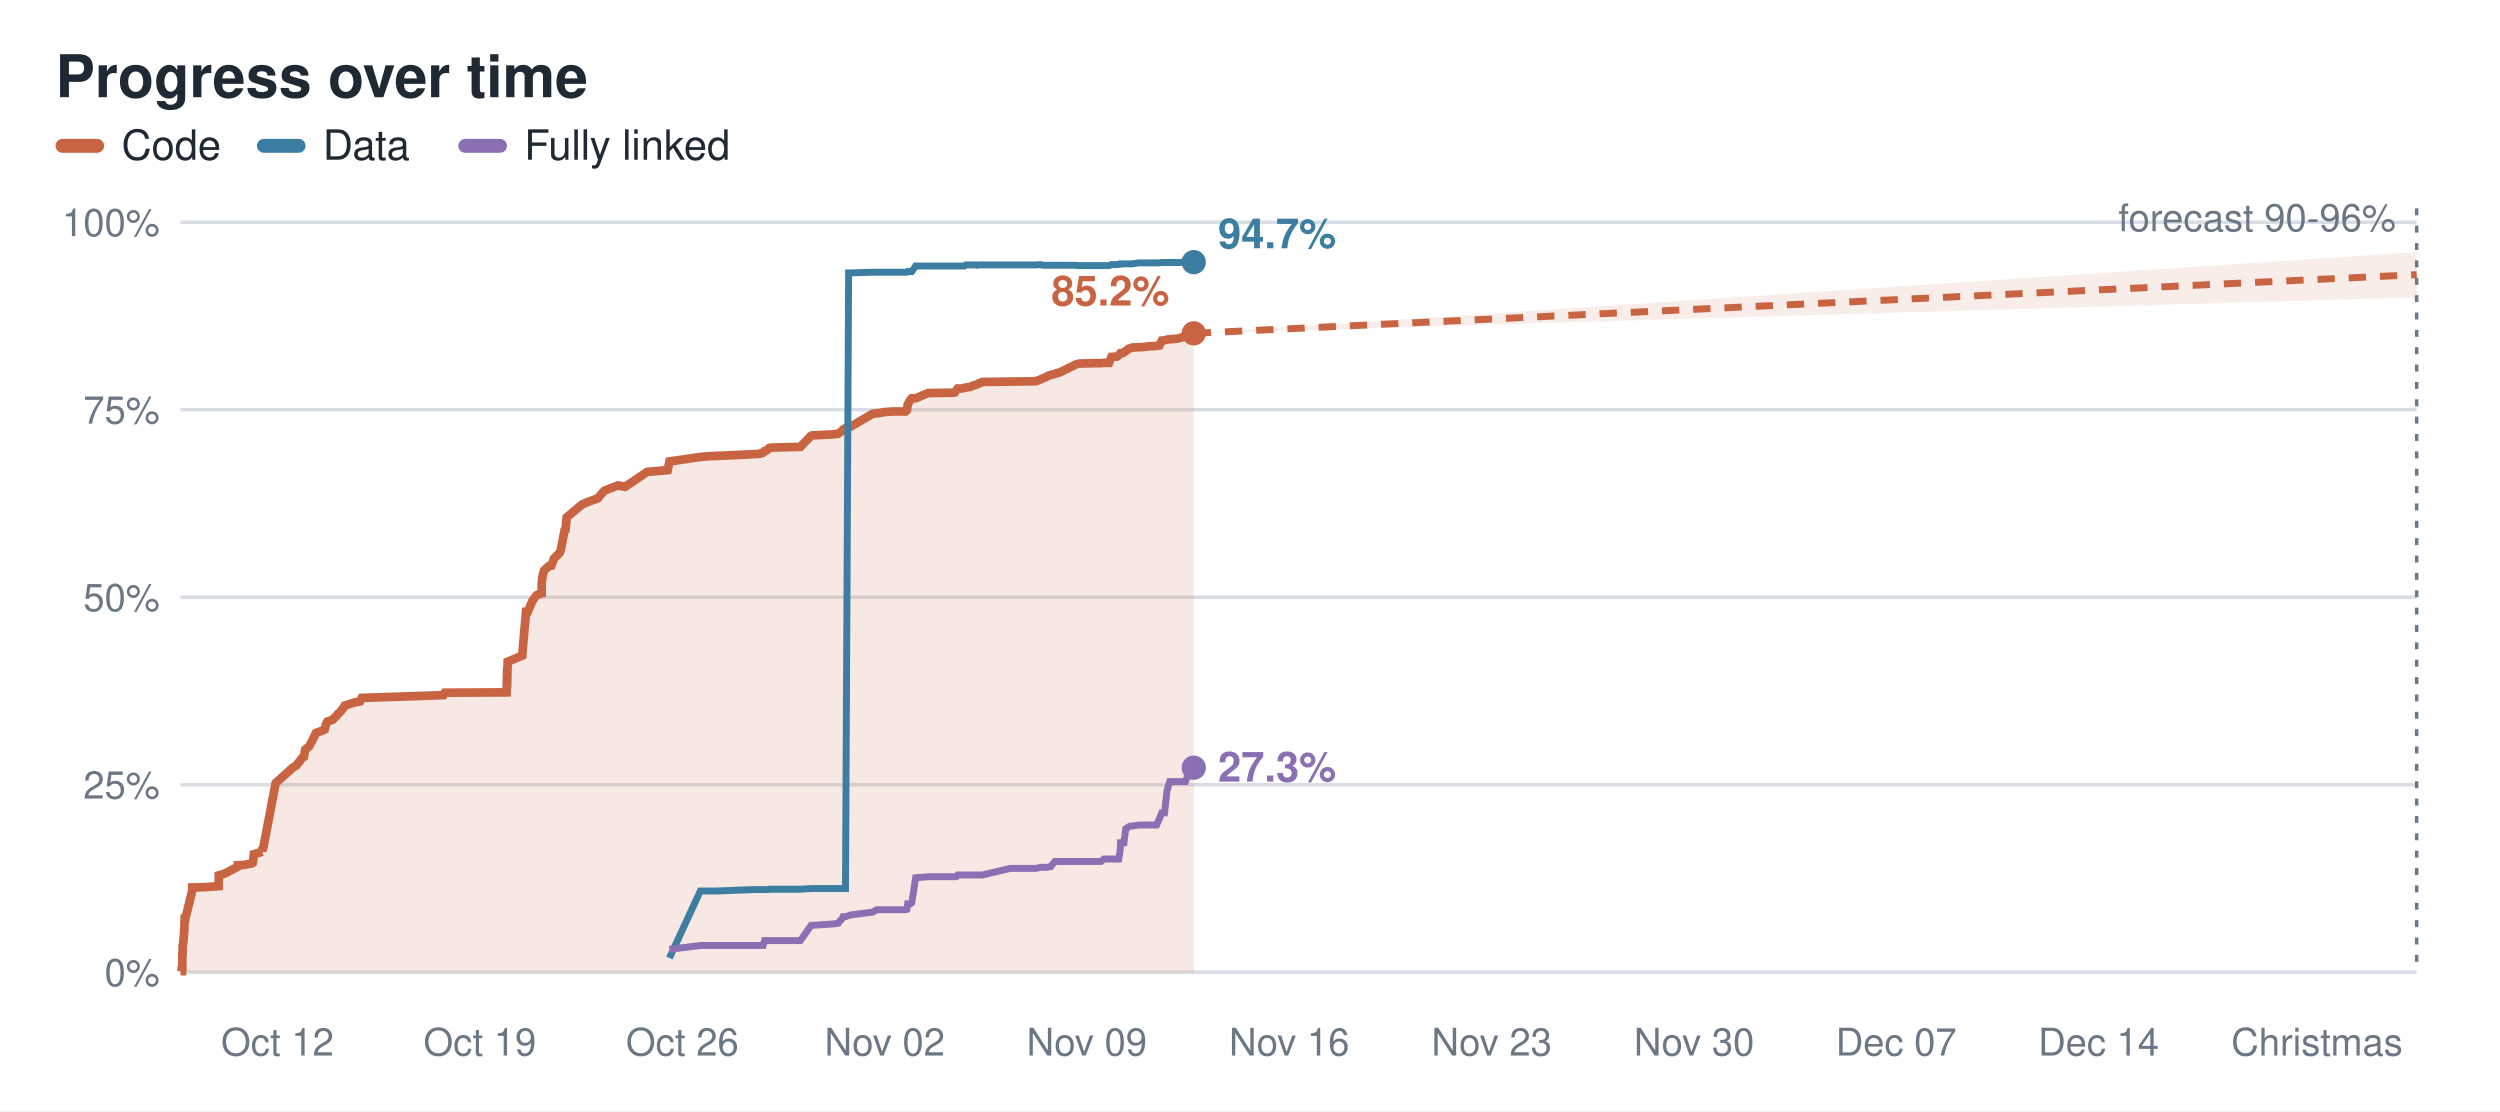
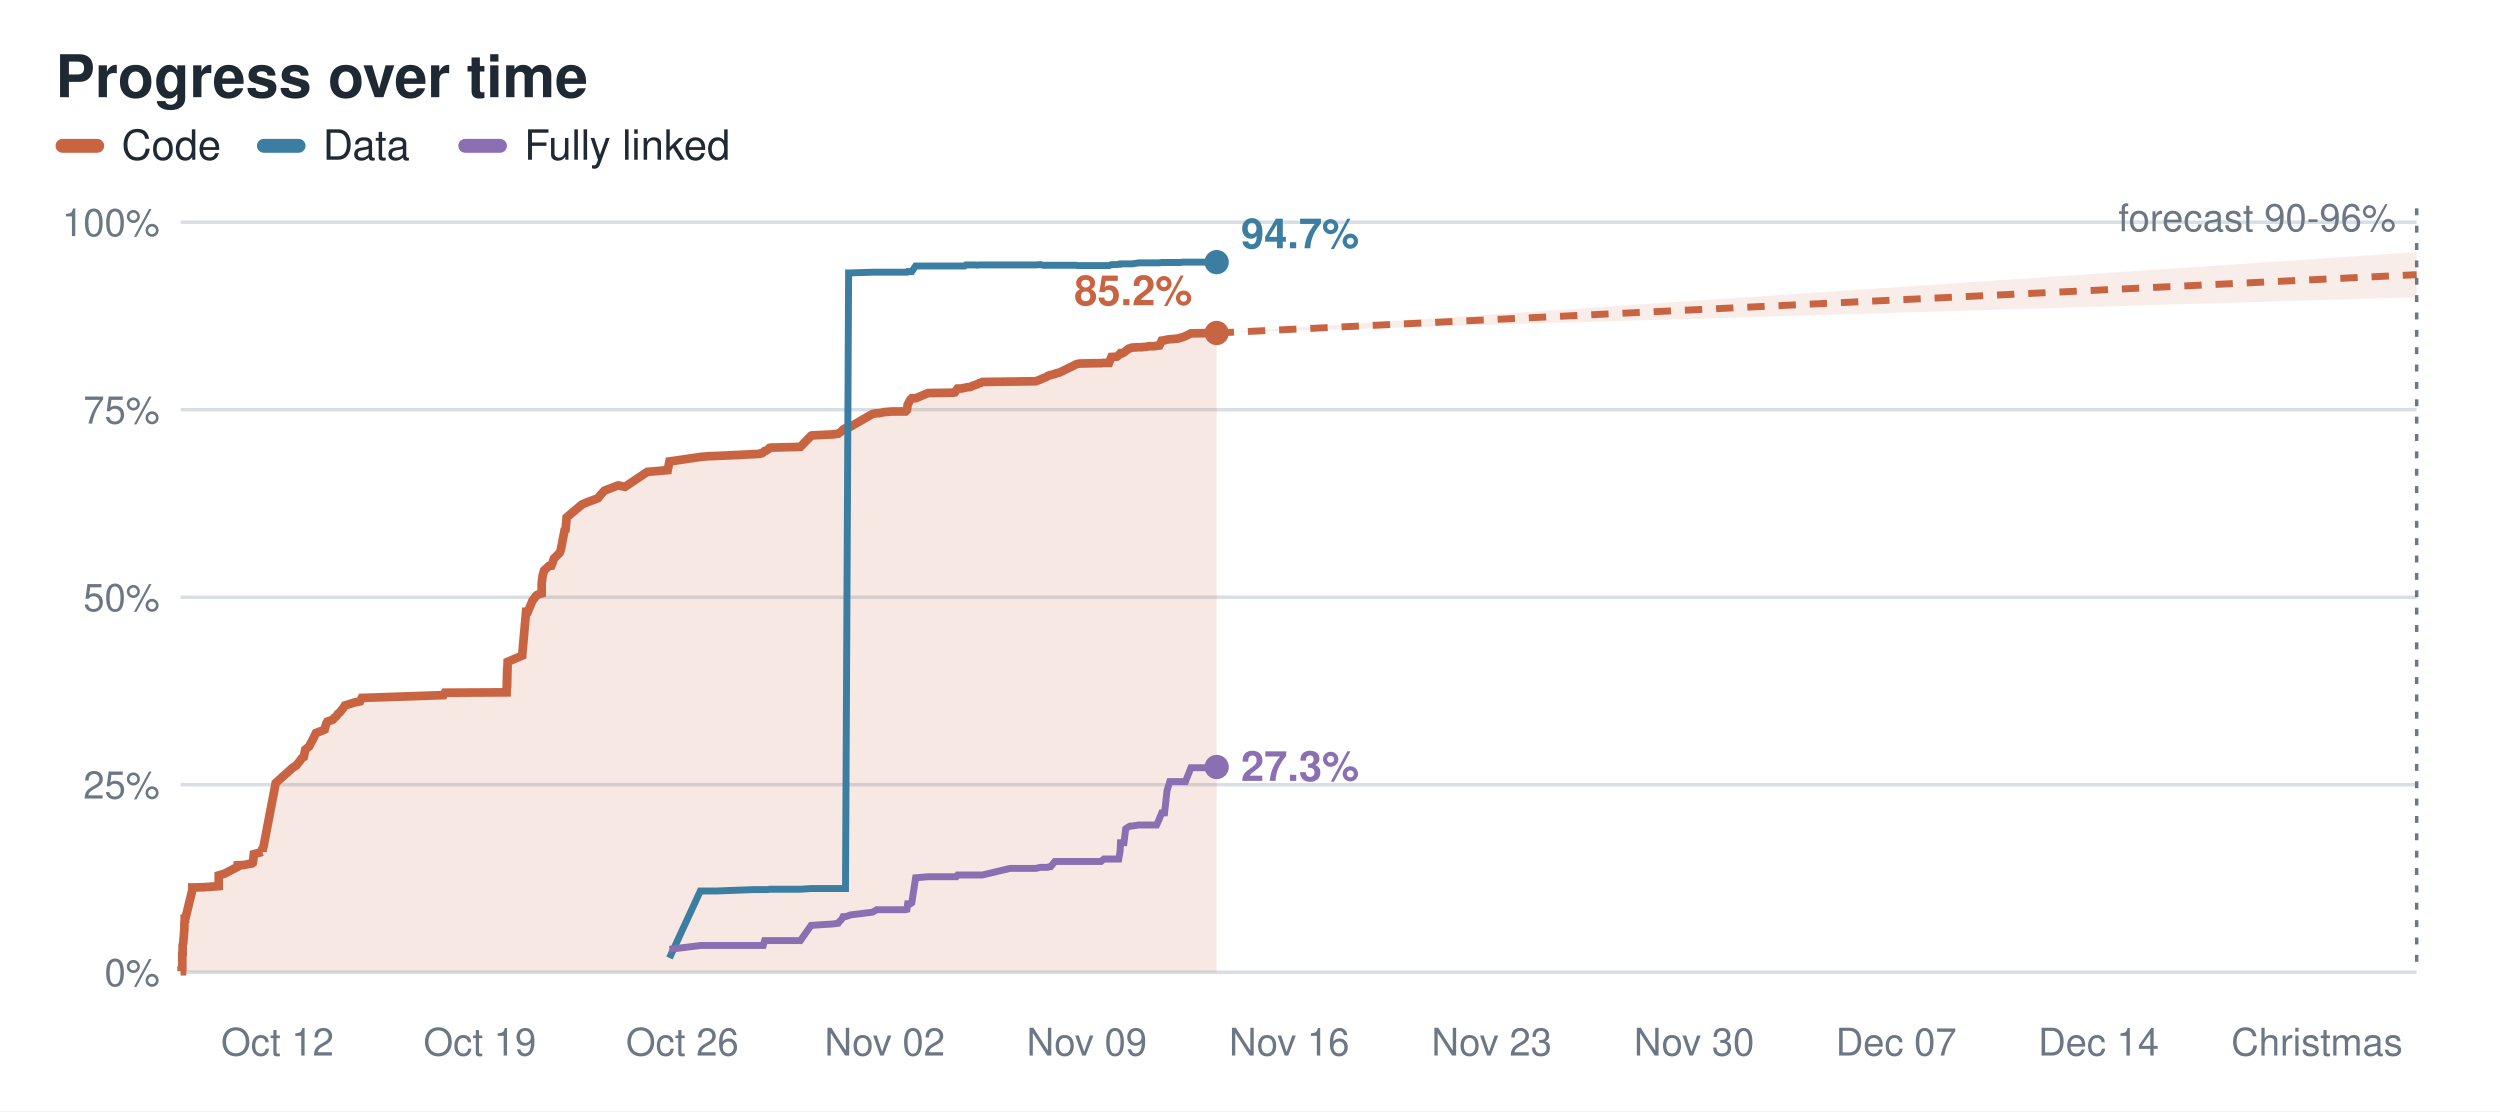
<svg xmlns="http://www.w3.org/2000/svg" viewBox="0 0 720 320" width="720" height="320" font-family="-apple-system,Segoe UI,Helvetica,Arial,sans-serif" role="img" aria-label="Progress over time">
  <rect width="100%" height="100%" fill="#ffffff" />
  <text x="16" y="28" font-size="17" font-weight="600" fill="#1f2933">Progress over time</text>
  <rect x="16" y="40" width="14" height="4" rx="2" fill="#c96442" />
  <text x="35" y="46" font-size="12" fill="#1f2933">Code</text>
  <rect x="74" y="40" width="14" height="4" rx="2" fill="#3b7ea1" />
  <text x="93" y="46" font-size="12" fill="#1f2933">Data</text>
  <rect x="132" y="40" width="14" height="4" rx="2" fill="#8a6fb3" />
  <text x="151" y="46" font-size="12" fill="#1f2933">Fully linked</text>
  <line x1="52" y1="280.0" x2="696" y2="280.0" stroke="#d9dee4" />
  <text x="46" y="284.0" font-size="11" fill="#6b7785" text-anchor="end">0%</text>
  <line x1="52" y1="226.0" x2="696" y2="226.0" stroke="#d9dee4" />
  <text x="46" y="230.0" font-size="11" fill="#6b7785" text-anchor="end">25%</text>
  <line x1="52" y1="172.0" x2="696" y2="172.0" stroke="#d9dee4" />
  <text x="46" y="176.0" font-size="11" fill="#6b7785" text-anchor="end">50%</text>
  <line x1="52" y1="118.0" x2="696" y2="118.0" stroke="#d9dee4" />
  <text x="46" y="122.0" font-size="11" fill="#6b7785" text-anchor="end">75%</text>
  <line x1="52" y1="64.0" x2="696" y2="64.0" stroke="#d9dee4" />
  <text x="46" y="68.0" font-size="11" fill="#6b7785" text-anchor="end">100%</text>
  <text x="79.9" y="304" font-size="11" fill="#6b7785" text-anchor="middle">Oct 12</text>
  <text x="138.2" y="304" font-size="11" fill="#6b7785" text-anchor="middle">Oct 19</text>
  <text x="196.5" y="304" font-size="11" fill="#6b7785" text-anchor="middle">Oct 26</text>
  <text x="254.8" y="304" font-size="11" fill="#6b7785" text-anchor="middle">Nov 02</text>
  <text x="313.0" y="304" font-size="11" fill="#6b7785" text-anchor="middle">Nov 09</text>
  <text x="371.3" y="304" font-size="11" fill="#6b7785" text-anchor="middle">Nov 16</text>
  <text x="429.6" y="304" font-size="11" fill="#6b7785" text-anchor="middle">Nov 23</text>
  <text x="487.9" y="304" font-size="11" fill="#6b7785" text-anchor="middle">Nov 30</text>
  <text x="546.1" y="304" font-size="11" fill="#6b7785" text-anchor="middle">Dec 07</text>
  <text x="604.4" y="304" font-size="11" fill="#6b7785" text-anchor="middle">Dec 14</text>
-   <polygon points="343.8,96.0 696.0,72.6 696.0,85.6" fill="#c96442" opacity="0.12" />
-   <line x1="343.8" y1="96.0" x2="696.0" y2="79.1" stroke="#c96442" stroke-width="2" stroke-dasharray="5,4" />
+   <polygon points="350.4,95.9 696.0,72.6 696.0,85.6" fill="#c96442" opacity="0.12" />
+   <line x1="350.4" y1="95.9" x2="696.0" y2="79.1" stroke="#c96442" stroke-width="2" stroke-dasharray="5,4" />
  <line x1="696.0" y1="60" x2="696.0" y2="280.0" stroke="#6b7785" stroke-dasharray="2,3" />
  <text x="692.0" y="304" font-size="11" fill="#6b7785" text-anchor="end">Christmas</text>
  <text x="690.0" y="66.6" font-size="11" fill="#6b7785" text-anchor="end">forecast 90-96%</text>
-   <polygon points="52.0,280.0 52.0,279.7 52.0,279.7 52.1,279.7 52.1,279.7 52.3,279.7 52.3,279.7 52.3,279.7 52.3,279.7 52.3,279.6 52.3,279.6 52.3,279.6 52.3,279.6 52.4,279.6 52.4,279.5 52.4,279.5 52.4,279.5 52.4,279.5 52.4,279.5 52.4,279.4 52.4,279.4 52.4,279.4 52.4,279.4 52.4,279.4 52.4,279.3 52.4,279.3 52.4,279.3 52.4,279.3 52.4,279.2 52.4,279.2 52.5,279.1 52.5,279.1 52.5,279.0 52.5,279.0 52.5,278.9 52.5,278.9 52.5,278.9 52.5,278.8 52.5,278.8 52.5,278.7 52.5,278.7 52.5,278.6 52.5,274.0 52.6,275.3 52.6,274.0 52.6,274.0 52.6,274.0 52.6,272.9 52.6,272.3 52.8,271.5 52.8,271.3 53.1,267.4 53.1,267.0 53.1,266.2 53.2,264.8 53.2,264.7 53.2,264.6 53.3,264.6 53.3,264.4 53.3,264.3 53.3,264.4 53.3,264.4 53.3,264.4 53.4,264.5 55.4,256.3 55.4,255.7 55.4,255.6 55.7,255.6 55.8,255.6 59.0,255.5 63.0,255.2 63.0,252.1 64.7,251.6 68.5,249.6 68.5,249.2 70.3,249.1 71.7,248.8 72.5,248.7 72.5,248.7 72.8,248.5 72.9,248.0 73.1,246.0 75.6,245.3 75.6,245.4 75.6,244.5 75.7,244.4 75.9,243.8 79.4,225.5 84.3,221.1 85.4,220.4 85.5,220.2 86.5,219.0 86.6,218.8 86.9,218.4 87.5,218.0 87.9,215.9 89.0,215.0 89.7,213.7 90.2,212.8 90.6,211.9 91.0,211.1 93.1,210.3 93.5,210.1 93.7,209.3 94.0,208.3 94.3,207.8 95.8,207.3 96.0,207.1 96.3,206.7 96.6,206.5 97.0,206.1 97.3,205.6 97.6,205.4 98.0,205.0 98.3,204.6 98.7,204.1 99.0,203.7 99.3,203.2 101.5,202.5 102.1,202.3 103.7,202.0 104.2,201.0 127.7,200.2 127.9,199.8 128.1,199.5 145.9,199.4 146.0,195.1 146.1,195.2 146.2,190.6 150.4,188.8 150.5,187.5 151.5,176.2 152.0,176.2 153.4,172.9 153.9,172.3 154.3,171.7 154.6,171.4 155.3,171.1 156.0,170.9 156.0,168.0 156.3,165.7 156.7,164.3 158.1,163.0 158.8,162.9 159.3,161.6 159.5,160.9 161.2,159.2 161.5,158.4 162.7,152.2 162.8,153.3 163.2,149.0 167.6,145.3 169.2,144.6 172.2,143.5 172.9,142.6 174.1,141.3 178.0,139.8 180.0,140.2 186.4,135.9 192.3,135.4 192.8,132.9 201.7,131.6 204.0,131.4 206.6,131.3 217.1,130.8 218.8,130.7 219.2,130.5 219.5,130.5 219.8,130.3 220.2,129.9 220.6,129.8 221.1,129.5 221.6,129.0 222.1,128.9 222.6,128.9 226.3,128.8 230.5,128.7 233.6,125.5 233.8,125.4 239.9,125.1 241.4,124.9 241.8,124.6 242.1,124.4 242.5,124.1 242.8,123.7 243.5,123.3 244.4,123.1 244.9,122.9 251.3,119.2 252.5,119.0 253.1,119.0 254.1,118.8 254.5,118.7 257.0,118.5 260.8,118.5 261.2,118.1 261.4,116.6 261.8,115.8 262.2,115.1 262.6,114.7 263.7,114.7 267.3,113.2 267.5,113.2 273.9,113.1 274.6,113.1 275.0,113.0 275.4,112.4 275.8,111.9 276.4,111.9 276.8,111.9 277.3,111.8 277.8,111.7 278.2,111.6 278.7,111.5 279.1,111.5 279.6,111.4 280.1,111.1 280.5,111.0 281.0,110.8 281.4,110.7 281.9,110.4 282.4,110.3 282.9,110.0 290.9,109.9 298.3,109.8 299.6,109.3 300.5,108.9 301.3,108.6 301.7,108.3 302.2,108.1 302.6,108.0 303.8,107.7 304.2,107.5 305.1,107.3 310.0,104.9 310.4,104.8 310.9,104.7 315.6,104.6 316.0,104.6 317.1,104.6 317.9,104.5 318.9,104.5 319.4,104.5 320.1,102.8 321.7,102.7 322.2,102.3 322.6,101.8 322.7,101.7 323.3,101.7 323.7,101.5 324.2,101.1 324.6,100.8 325.1,100.4 325.5,100.3 326.0,100.1 328.0,100.0 328.9,100.0 329.4,99.9 329.9,99.9 330.4,99.8 331.2,99.7 331.7,99.7 332.4,99.7 333.1,99.6 333.9,99.5 334.6,98.1 335.4,98.0 336.1,97.8 336.9,97.7 338.3,97.6 339.2,97.5 339.9,97.3 340.6,97.1 341.4,96.8 343.0,96.0 343.8,96.0 343.8,280.0" fill="#c96442" opacity="0.15" />
-   <polyline points="52.0,279.7 52.0,279.7 52.1,279.7 52.1,279.7 52.3,279.7 52.3,279.7 52.3,279.7 52.3,279.7 52.3,279.6 52.3,279.6 52.3,279.6 52.3,279.6 52.4,279.6 52.4,279.5 52.4,279.5 52.4,279.5 52.4,279.5 52.4,279.5 52.4,279.4 52.4,279.4 52.4,279.4 52.4,279.4 52.4,279.4 52.4,279.3 52.4,279.3 52.4,279.3 52.4,279.3 52.4,279.2 52.4,279.2 52.5,279.1 52.5,279.1 52.5,279.0 52.5,279.0 52.5,278.9 52.5,278.9 52.5,278.9 52.5,278.8 52.5,278.8 52.5,278.7 52.5,278.7 52.5,278.6 52.5,274.0 52.6,275.3 52.6,274.0 52.6,274.0 52.6,274.0 52.6,272.9 52.6,272.3 52.8,271.5 52.8,271.3 53.1,267.4 53.1,267.0 53.1,266.2 53.2,264.8 53.2,264.7 53.2,264.6 53.3,264.6 53.3,264.4 53.3,264.3 53.3,264.4 53.3,264.4 53.3,264.4 53.4,264.5 55.4,256.3 55.4,255.7 55.4,255.6 55.7,255.6 55.8,255.6 59.0,255.5 63.0,255.2 63.0,252.1 64.7,251.6 68.5,249.6 68.5,249.2 70.3,249.1 71.7,248.8 72.5,248.7 72.5,248.7 72.8,248.5 72.9,248.0 73.1,246.0 75.6,245.3 75.6,245.4 75.6,244.5 75.7,244.4 75.9,243.8 79.4,225.5 84.3,221.1 85.4,220.4 85.5,220.2 86.5,219.0 86.6,218.8 86.9,218.4 87.5,218.0 87.9,215.9 89.0,215.0 89.7,213.7 90.2,212.8 90.6,211.9 91.0,211.1 93.1,210.3 93.5,210.1 93.7,209.3 94.0,208.3 94.3,207.8 95.8,207.3 96.0,207.1 96.3,206.7 96.6,206.5 97.0,206.1 97.3,205.6 97.6,205.4 98.0,205.0 98.3,204.6 98.7,204.1 99.0,203.7 99.3,203.2 101.5,202.5 102.1,202.3 103.7,202.0 104.2,201.0 127.7,200.2 127.9,199.8 128.1,199.5 145.9,199.4 146.0,195.1 146.1,195.2 146.2,190.6 150.4,188.8 150.5,187.5 151.5,176.2 152.0,176.2 153.4,172.9 153.9,172.3 154.3,171.7 154.6,171.4 155.3,171.1 156.0,170.9 156.0,168.0 156.3,165.7 156.7,164.3 158.1,163.0 158.8,162.9 159.3,161.6 159.5,160.9 161.2,159.2 161.5,158.4 162.7,152.2 162.8,153.3 163.2,149.0 167.6,145.3 169.2,144.6 172.2,143.5 172.9,142.6 174.1,141.3 178.0,139.8 180.0,140.2 186.4,135.9 192.3,135.4 192.8,132.9 201.7,131.6 204.0,131.4 206.6,131.3 217.1,130.8 218.8,130.7 219.2,130.5 219.5,130.5 219.8,130.3 220.2,129.9 220.6,129.8 221.1,129.5 221.6,129.0 222.1,128.9 222.6,128.9 226.3,128.8 230.5,128.7 233.6,125.5 233.8,125.4 239.9,125.1 241.4,124.9 241.8,124.6 242.1,124.4 242.5,124.1 242.8,123.7 243.5,123.3 244.4,123.1 244.9,122.9 251.3,119.2 252.5,119.0 253.1,119.0 254.1,118.8 254.5,118.7 257.0,118.5 260.8,118.5 261.2,118.1 261.4,116.6 261.8,115.8 262.2,115.1 262.6,114.7 263.7,114.7 267.3,113.2 267.5,113.2 273.9,113.1 274.6,113.1 275.0,113.0 275.4,112.4 275.8,111.9 276.4,111.9 276.8,111.9 277.3,111.8 277.8,111.7 278.2,111.6 278.7,111.5 279.1,111.5 279.6,111.4 280.1,111.1 280.5,111.0 281.0,110.8 281.4,110.7 281.9,110.4 282.4,110.3 282.9,110.0 290.9,109.9 298.3,109.8 299.6,109.3 300.5,108.9 301.3,108.6 301.7,108.3 302.2,108.1 302.6,108.0 303.8,107.7 304.2,107.5 305.1,107.3 310.0,104.9 310.4,104.8 310.9,104.7 315.6,104.6 316.0,104.6 317.1,104.6 317.9,104.5 318.9,104.5 319.4,104.5 320.1,102.8 321.7,102.7 322.2,102.3 322.6,101.8 322.7,101.7 323.3,101.7 323.7,101.5 324.2,101.1 324.6,100.8 325.1,100.4 325.5,100.3 326.0,100.1 328.0,100.0 328.9,100.0 329.4,99.9 329.9,99.9 330.4,99.8 331.2,99.7 331.7,99.7 332.4,99.7 333.1,99.6 333.9,99.5 334.6,98.1 335.4,98.0 336.1,97.8 336.9,97.7 338.3,97.6 339.2,97.5 339.9,97.3 340.6,97.1 341.4,96.8 343.0,96.0 343.8,96.0" fill="none" stroke="#c96442" stroke-width="2.5" />
-   <circle cx="343.8" cy="96.0" r="3.5" fill="#c96442" />
-   <text x="336.8" y="88.0" font-size="12" font-weight="600" fill="#c96442" text-anchor="end">85.2%</text>
-   <polyline points="192.8,275.9 201.7,256.6 204.0,256.6 206.6,256.6 217.1,256.2 218.8,256.2 219.2,256.2 219.5,256.2 219.8,256.2 220.2,256.2 220.6,256.2 221.1,256.2 221.6,256.1 222.1,256.1 222.6,256.1 226.3,256.1 230.5,256.1 233.6,255.9 233.8,255.9 239.9,255.9 241.4,255.9 241.8,255.9 242.1,255.9 242.5,255.9 242.8,255.9 243.5,255.9 244.4,78.6 244.9,78.6 251.3,78.4 252.5,78.4 253.1,78.4 254.1,78.4 254.5,78.4 257.0,78.4 260.8,78.4 261.2,78.4 261.4,78.2 261.8,78.2 262.2,78.2 262.6,78.2 263.7,76.6 267.3,76.6 267.5,76.6 273.9,76.6 274.6,76.6 275.0,76.6 275.4,76.6 275.8,76.6 276.4,76.6 276.8,76.6 277.3,76.6 277.8,76.6 278.2,76.3 278.7,76.3 279.1,76.3 279.6,76.3 280.1,76.3 280.5,76.3 281.0,76.3 281.4,76.4 281.9,76.3 282.4,76.3 282.9,76.3 290.9,76.3 298.3,76.3 299.6,76.2 300.5,76.4 301.3,76.4 301.7,76.4 302.2,76.4 302.6,76.4 303.8,76.4 304.2,76.4 305.1,76.4 310.0,76.4 310.4,76.5 310.9,76.5 315.6,76.5 316.0,76.5 317.1,76.5 317.9,76.5 318.9,76.5 319.4,76.5 320.1,76.2 321.7,76.2 322.2,76.1 322.6,76.1 322.7,76.0 323.3,76.0 323.7,76.0 324.2,76.0 324.6,76.0 325.1,76.0 325.5,76.0 326.0,76.0 328.0,75.7 328.9,75.7 329.4,75.7 329.9,75.7 330.4,75.7 331.2,75.7 331.7,75.7 332.4,75.7 333.1,75.7 333.9,75.7 334.6,75.6 335.4,75.6 336.1,75.6 336.9,75.6 338.3,75.6 339.2,75.6 339.9,75.6 340.6,75.5 341.4,75.5 343.0,75.5 343.8,75.5" fill="none" stroke="#3b7ea1" stroke-width="2" />
-   <circle cx="343.8" cy="75.5" r="3.5" fill="#3b7ea1" />
-   <text x="350.8" y="71.5" font-size="12" font-weight="600" fill="#3b7ea1">94.7%</text>
-   <polyline points="192.8,273.4 201.7,272.3 204.0,272.3 206.6,272.3 217.1,272.3 218.8,272.3 219.2,272.3 219.5,272.3 219.8,272.3 220.2,270.9 220.6,270.9 221.1,270.9 221.6,270.9 222.1,270.9 222.6,270.9 226.3,270.9 230.5,270.9 233.6,266.5 233.8,266.5 239.9,266.1 241.4,265.9 241.8,265.3 242.1,265.1 242.5,264.6 242.8,264.0 243.5,264.0 244.4,263.7 244.9,263.5 251.3,262.7 252.5,262.0 253.1,262.0 254.1,262.0 254.5,262.0 257.0,262.0 260.8,262.0 261.2,261.9 261.4,260.3 261.8,260.3 262.2,260.3 262.6,260.0 263.7,252.8 267.3,252.5 267.5,252.5 273.9,252.5 274.6,252.5 275.0,252.5 275.4,252.5 275.8,252.0 276.4,252.0 276.8,252.0 277.3,252.0 277.8,252.0 278.2,252.0 278.7,252.0 279.1,252.0 279.6,252.0 280.1,252.0 280.5,252.0 281.0,252.0 281.4,252.0 281.9,252.0 282.4,252.0 282.9,252.0 290.9,250.1 298.3,250.1 299.6,249.8 300.5,249.8 301.3,249.8 301.7,249.8 302.2,249.6 302.6,249.6 303.8,248.1 304.2,248.1 305.1,248.1 310.0,248.1 310.4,248.1 310.9,248.1 315.6,248.1 316.0,248.1 317.1,248.1 317.9,247.4 318.9,247.4 319.4,247.4 320.1,247.4 321.7,247.4 322.2,247.4 322.6,245.0 322.7,242.7 323.3,242.7 323.7,242.7 324.2,238.7 324.6,238.4 325.1,238.1 325.5,237.9 326.0,237.9 328.0,237.6 328.9,237.6 329.4,237.6 329.9,237.6 330.4,237.6 331.2,237.6 331.7,237.6 332.4,237.6 333.1,237.6 333.9,235.8 334.6,234.1 335.4,234.1 336.1,227.7 336.9,225.1 338.3,225.1 339.2,225.1 339.9,225.1 340.6,225.1 341.4,225.1 343.0,221.1 343.8,221.1" fill="none" stroke="#8a6fb3" stroke-width="2" />
-   <circle cx="343.8" cy="221.1" r="3.5" fill="#8a6fb3" />
-   <text x="350.8" y="225.1" font-size="12" font-weight="600" fill="#8a6fb3">27.3%</text>
+   <polygon points="52.0,280.0 52.0,279.7 52.0,279.7 52.1,279.7 52.1,279.7 52.3,279.7 52.3,279.7 52.3,279.7 52.3,279.7 52.3,279.6 52.3,279.6 52.3,279.6 52.3,279.6 52.4,279.6 52.4,279.5 52.4,279.5 52.4,279.5 52.4,279.5 52.4,279.5 52.4,279.4 52.4,279.4 52.4,279.4 52.4,279.4 52.4,279.4 52.4,279.3 52.4,279.3 52.4,279.3 52.4,279.3 52.4,279.2 52.4,279.2 52.5,279.1 52.5,279.1 52.5,279.0 52.5,279.0 52.5,278.9 52.5,278.9 52.5,278.9 52.5,278.8 52.5,278.8 52.5,278.7 52.5,278.7 52.5,278.6 52.5,274.0 52.6,275.3 52.6,274.0 52.6,274.0 52.6,274.0 52.6,272.9 52.6,272.3 52.8,271.5 52.8,271.3 53.1,267.4 53.1,267.0 53.1,266.2 53.2,264.8 53.2,264.7 53.2,264.6 53.3,264.6 53.3,264.4 53.3,264.3 53.3,264.4 53.3,264.4 53.3,264.4 53.4,264.5 55.4,256.3 55.4,255.7 55.4,255.6 55.7,255.6 55.8,255.6 59.0,255.5 63.0,255.2 63.0,252.1 64.7,251.6 68.5,249.6 68.5,249.2 70.3,249.1 71.7,248.8 72.5,248.7 72.5,248.7 72.8,248.5 72.9,248.0 73.1,246.0 75.6,245.3 75.6,245.4 75.6,244.5 75.7,244.4 75.9,243.8 79.4,225.5 84.3,221.1 85.4,220.4 85.5,220.2 86.5,219.0 86.6,218.8 86.9,218.4 87.5,218.0 87.9,215.9 89.0,215.0 89.7,213.7 90.2,212.8 90.6,211.9 91.0,211.1 93.1,210.3 93.5,210.1 93.7,209.3 94.0,208.3 94.3,207.8 95.8,207.3 96.0,207.1 96.3,206.7 96.6,206.5 97.0,206.1 97.3,205.6 97.6,205.4 98.0,205.0 98.3,204.6 98.7,204.1 99.0,203.7 99.3,203.2 101.5,202.5 102.1,202.3 103.7,202.0 104.2,201.0 127.7,200.2 127.9,199.8 128.1,199.5 145.9,199.4 146.0,195.1 146.1,195.2 146.2,190.6 150.4,188.8 150.5,187.5 151.5,176.2 152.0,176.2 153.4,172.9 153.9,172.3 154.3,171.7 154.6,171.4 155.3,171.1 156.0,170.9 156.0,168.0 156.3,165.7 156.7,164.3 158.1,163.0 158.8,162.9 159.3,161.6 159.5,160.9 161.2,159.2 161.5,158.4 162.7,152.2 162.8,153.3 163.2,149.0 167.6,145.3 169.2,144.6 172.2,143.5 172.9,142.6 174.1,141.3 178.0,139.8 180.0,140.2 186.4,135.9 192.3,135.4 192.8,132.9 201.7,131.6 204.0,131.4 206.6,131.3 217.1,130.8 218.8,130.7 219.2,130.5 219.5,130.5 219.8,130.3 220.2,129.9 220.6,129.8 221.1,129.5 221.6,129.0 222.1,128.9 222.6,128.9 226.3,128.8 230.5,128.7 233.6,125.5 233.8,125.4 239.9,125.1 241.4,124.9 241.8,124.6 242.1,124.4 242.5,124.1 242.8,123.7 243.5,123.3 244.4,123.1 244.9,122.9 251.3,119.2 252.5,119.0 253.1,119.0 254.1,118.8 254.5,118.7 257.0,118.5 260.8,118.5 261.2,118.1 261.4,116.6 261.8,115.8 262.2,115.1 262.6,114.7 263.7,114.7 267.3,113.2 267.5,113.2 273.9,113.1 274.6,113.1 275.0,113.0 275.4,112.4 275.8,111.9 276.4,111.9 276.8,111.9 277.3,111.8 277.8,111.7 278.2,111.6 278.7,111.5 279.1,111.5 279.6,111.4 280.1,111.1 280.5,111.0 281.0,110.8 281.4,110.7 281.9,110.4 282.4,110.3 282.9,110.0 290.9,109.9 298.3,109.8 299.6,109.3 300.5,108.9 301.3,108.6 301.7,108.3 302.2,108.1 302.6,108.0 303.8,107.7 304.2,107.5 305.1,107.3 310.0,104.9 310.4,104.8 310.9,104.7 315.6,104.6 316.0,104.6 317.1,104.6 317.9,104.5 318.9,104.5 319.4,104.5 320.1,102.8 321.7,102.7 322.2,102.3 322.6,101.8 322.7,101.7 323.3,101.7 323.7,101.5 324.2,101.1 324.6,100.8 325.1,100.4 325.5,100.3 326.0,100.1 328.0,100.0 328.9,100.0 329.4,99.9 329.9,99.9 330.4,99.8 331.2,99.7 331.7,99.7 332.4,99.7 333.1,99.6 333.9,99.5 334.6,98.1 335.4,98.0 336.1,97.8 336.9,97.7 338.3,97.6 339.2,97.5 339.9,97.3 340.6,97.1 341.4,96.8 343.0,96.0 343.8,96.0 349.5,95.9 350.4,95.9 350.4,280.0" fill="#c96442" opacity="0.15" />
+   <polyline points="52.0,279.7 52.0,279.7 52.1,279.7 52.1,279.7 52.3,279.7 52.3,279.7 52.3,279.7 52.3,279.7 52.3,279.6 52.3,279.6 52.3,279.6 52.3,279.6 52.4,279.6 52.4,279.5 52.4,279.5 52.4,279.5 52.4,279.5 52.4,279.5 52.4,279.4 52.4,279.4 52.4,279.4 52.4,279.4 52.4,279.4 52.4,279.3 52.4,279.3 52.4,279.3 52.4,279.3 52.4,279.2 52.4,279.2 52.5,279.1 52.5,279.1 52.5,279.0 52.5,279.0 52.5,278.9 52.5,278.9 52.5,278.9 52.5,278.8 52.5,278.8 52.5,278.7 52.5,278.7 52.5,278.6 52.5,274.0 52.6,275.3 52.6,274.0 52.6,274.0 52.6,274.0 52.6,272.9 52.6,272.3 52.8,271.5 52.8,271.3 53.1,267.4 53.1,267.0 53.1,266.2 53.2,264.8 53.2,264.7 53.2,264.6 53.3,264.6 53.3,264.4 53.3,264.3 53.3,264.4 53.3,264.4 53.3,264.4 53.4,264.5 55.4,256.3 55.4,255.7 55.4,255.6 55.7,255.6 55.8,255.6 59.0,255.5 63.0,255.2 63.0,252.1 64.7,251.6 68.5,249.6 68.5,249.2 70.3,249.1 71.7,248.8 72.5,248.7 72.5,248.7 72.8,248.5 72.9,248.0 73.1,246.0 75.6,245.3 75.6,245.4 75.6,244.5 75.7,244.4 75.9,243.8 79.4,225.5 84.3,221.1 85.4,220.4 85.5,220.2 86.5,219.0 86.6,218.8 86.9,218.4 87.5,218.0 87.9,215.9 89.0,215.0 89.7,213.7 90.2,212.8 90.6,211.9 91.0,211.1 93.1,210.3 93.5,210.1 93.7,209.3 94.0,208.3 94.3,207.8 95.8,207.3 96.0,207.1 96.3,206.7 96.6,206.5 97.0,206.1 97.3,205.6 97.6,205.4 98.0,205.0 98.3,204.6 98.7,204.1 99.0,203.7 99.3,203.2 101.5,202.5 102.1,202.3 103.7,202.0 104.2,201.0 127.7,200.2 127.9,199.8 128.1,199.5 145.9,199.4 146.0,195.1 146.1,195.2 146.2,190.6 150.4,188.8 150.5,187.5 151.5,176.2 152.0,176.2 153.4,172.9 153.9,172.3 154.3,171.7 154.6,171.4 155.3,171.1 156.0,170.9 156.0,168.0 156.3,165.7 156.7,164.3 158.1,163.0 158.8,162.9 159.3,161.6 159.5,160.9 161.2,159.2 161.5,158.4 162.7,152.2 162.8,153.3 163.2,149.0 167.6,145.3 169.2,144.6 172.2,143.5 172.9,142.6 174.1,141.3 178.0,139.8 180.0,140.2 186.4,135.9 192.3,135.4 192.8,132.9 201.7,131.6 204.0,131.4 206.6,131.3 217.1,130.8 218.8,130.7 219.2,130.5 219.5,130.5 219.8,130.3 220.2,129.9 220.6,129.8 221.1,129.5 221.6,129.0 222.1,128.9 222.6,128.9 226.3,128.8 230.5,128.7 233.6,125.5 233.8,125.4 239.9,125.1 241.4,124.9 241.8,124.6 242.1,124.4 242.5,124.1 242.8,123.7 243.5,123.3 244.4,123.1 244.9,122.9 251.3,119.2 252.5,119.0 253.1,119.0 254.1,118.8 254.5,118.7 257.0,118.5 260.8,118.5 261.2,118.1 261.4,116.6 261.8,115.8 262.2,115.1 262.6,114.7 263.7,114.7 267.3,113.2 267.5,113.2 273.9,113.1 274.6,113.1 275.0,113.0 275.4,112.4 275.8,111.9 276.4,111.9 276.8,111.9 277.3,111.8 277.8,111.7 278.2,111.6 278.7,111.5 279.1,111.5 279.6,111.4 280.1,111.1 280.5,111.0 281.0,110.8 281.4,110.7 281.9,110.4 282.4,110.3 282.9,110.0 290.9,109.9 298.3,109.8 299.6,109.3 300.5,108.9 301.3,108.6 301.7,108.3 302.2,108.1 302.6,108.0 303.8,107.7 304.2,107.5 305.1,107.3 310.0,104.9 310.4,104.8 310.9,104.7 315.6,104.6 316.0,104.6 317.1,104.6 317.9,104.5 318.9,104.5 319.4,104.5 320.1,102.8 321.7,102.7 322.2,102.3 322.6,101.8 322.7,101.7 323.3,101.7 323.7,101.5 324.2,101.1 324.6,100.8 325.1,100.4 325.5,100.3 326.0,100.1 328.0,100.0 328.9,100.0 329.4,99.9 329.9,99.9 330.4,99.8 331.2,99.7 331.7,99.7 332.4,99.7 333.1,99.6 333.9,99.5 334.6,98.1 335.4,98.0 336.1,97.8 336.9,97.7 338.3,97.6 339.2,97.5 339.9,97.3 340.6,97.1 341.4,96.8 343.0,96.0 343.8,96.0 349.5,95.9 350.4,95.9" fill="none" stroke="#c96442" stroke-width="2.5" />
+   <circle cx="350.4" cy="95.9" r="3.5" fill="#c96442" />
+   <text x="343.4" y="87.9" font-size="12" font-weight="600" fill="#c96442" text-anchor="end">85.2%</text>
+   <polyline points="192.8,275.9 201.7,256.6 204.0,256.6 206.6,256.6 217.1,256.2 218.8,256.2 219.2,256.2 219.5,256.2 219.8,256.2 220.2,256.2 220.6,256.2 221.1,256.2 221.6,256.1 222.1,256.1 222.6,256.1 226.3,256.1 230.5,256.1 233.6,255.9 233.8,255.9 239.9,255.9 241.4,255.9 241.8,255.9 242.1,255.9 242.5,255.9 242.8,255.9 243.5,255.9 244.4,78.6 244.9,78.6 251.3,78.4 252.5,78.4 253.1,78.4 254.1,78.4 254.5,78.4 257.0,78.4 260.8,78.4 261.2,78.4 261.4,78.2 261.8,78.2 262.2,78.2 262.6,78.2 263.7,76.6 267.3,76.6 267.5,76.6 273.9,76.6 274.6,76.6 275.0,76.6 275.4,76.6 275.8,76.6 276.4,76.6 276.8,76.6 277.3,76.6 277.8,76.6 278.2,76.3 278.7,76.3 279.1,76.3 279.6,76.3 280.1,76.3 280.5,76.3 281.0,76.3 281.4,76.4 281.9,76.3 282.4,76.3 282.9,76.3 290.9,76.3 298.3,76.3 299.6,76.2 300.5,76.4 301.3,76.4 301.7,76.4 302.2,76.4 302.6,76.4 303.8,76.4 304.2,76.4 305.1,76.4 310.0,76.4 310.4,76.5 310.9,76.5 315.6,76.5 316.0,76.5 317.1,76.5 317.9,76.5 318.9,76.5 319.4,76.5 320.1,76.2 321.7,76.2 322.2,76.1 322.6,76.1 322.7,76.0 323.3,76.0 323.7,76.0 324.2,76.0 324.6,76.0 325.1,76.0 325.5,76.0 326.0,76.0 328.0,75.7 328.9,75.7 329.4,75.7 329.9,75.7 330.4,75.7 331.2,75.7 331.7,75.7 332.4,75.7 333.1,75.7 333.9,75.7 334.6,75.6 335.4,75.6 336.1,75.6 336.9,75.6 338.3,75.6 339.2,75.6 339.9,75.6 340.6,75.5 341.4,75.5 343.0,75.5 343.8,75.5 349.5,75.5 350.4,75.5" fill="none" stroke="#3b7ea1" stroke-width="2" />
+   <circle cx="350.4" cy="75.5" r="3.5" fill="#3b7ea1" />
+   <text x="357.4" y="71.5" font-size="12" font-weight="600" fill="#3b7ea1">94.7%</text>
+   <polyline points="192.8,273.4 201.7,272.3 204.0,272.3 206.6,272.3 217.1,272.3 218.8,272.3 219.2,272.3 219.5,272.3 219.8,272.3 220.2,270.9 220.6,270.9 221.1,270.9 221.6,270.9 222.1,270.9 222.6,270.9 226.3,270.9 230.5,270.9 233.6,266.5 233.8,266.5 239.9,266.1 241.4,265.9 241.8,265.3 242.1,265.1 242.5,264.6 242.8,264.0 243.5,264.0 244.4,263.7 244.9,263.5 251.3,262.7 252.5,262.0 253.1,262.0 254.1,262.0 254.5,262.0 257.0,262.0 260.8,262.0 261.2,261.9 261.4,260.3 261.8,260.3 262.2,260.3 262.6,260.0 263.7,252.8 267.3,252.5 267.5,252.5 273.9,252.5 274.6,252.5 275.0,252.5 275.4,252.5 275.8,252.0 276.4,252.0 276.8,252.0 277.3,252.0 277.8,252.0 278.2,252.0 278.7,252.0 279.1,252.0 279.6,252.0 280.1,252.0 280.5,252.0 281.0,252.0 281.4,252.0 281.9,252.0 282.4,252.0 282.9,252.0 290.9,250.1 298.3,250.1 299.6,249.8 300.5,249.8 301.3,249.8 301.7,249.8 302.2,249.6 302.6,249.6 303.8,248.1 304.2,248.1 305.1,248.1 310.0,248.1 310.4,248.1 310.9,248.1 315.6,248.1 316.0,248.1 317.1,248.1 317.9,247.4 318.9,247.4 319.4,247.4 320.1,247.4 321.7,247.4 322.2,247.4 322.6,245.0 322.7,242.7 323.3,242.7 323.7,242.7 324.2,238.7 324.6,238.4 325.1,238.1 325.5,237.9 326.0,237.9 328.0,237.6 328.9,237.6 329.4,237.6 329.9,237.6 330.4,237.6 331.2,237.6 331.7,237.6 332.4,237.6 333.1,237.6 333.9,235.8 334.6,234.1 335.4,234.1 336.1,227.7 336.9,225.1 338.3,225.1 339.2,225.1 339.9,225.1 340.6,225.1 341.4,225.1 343.0,221.1 343.8,221.1 349.5,221.1 350.4,220.9" fill="none" stroke="#8a6fb3" stroke-width="2" />
+   <circle cx="350.4" cy="220.9" r="3.5" fill="#8a6fb3" />
+   <text x="357.4" y="224.9" font-size="12" font-weight="600" fill="#8a6fb3">27.3%</text>
</svg>
